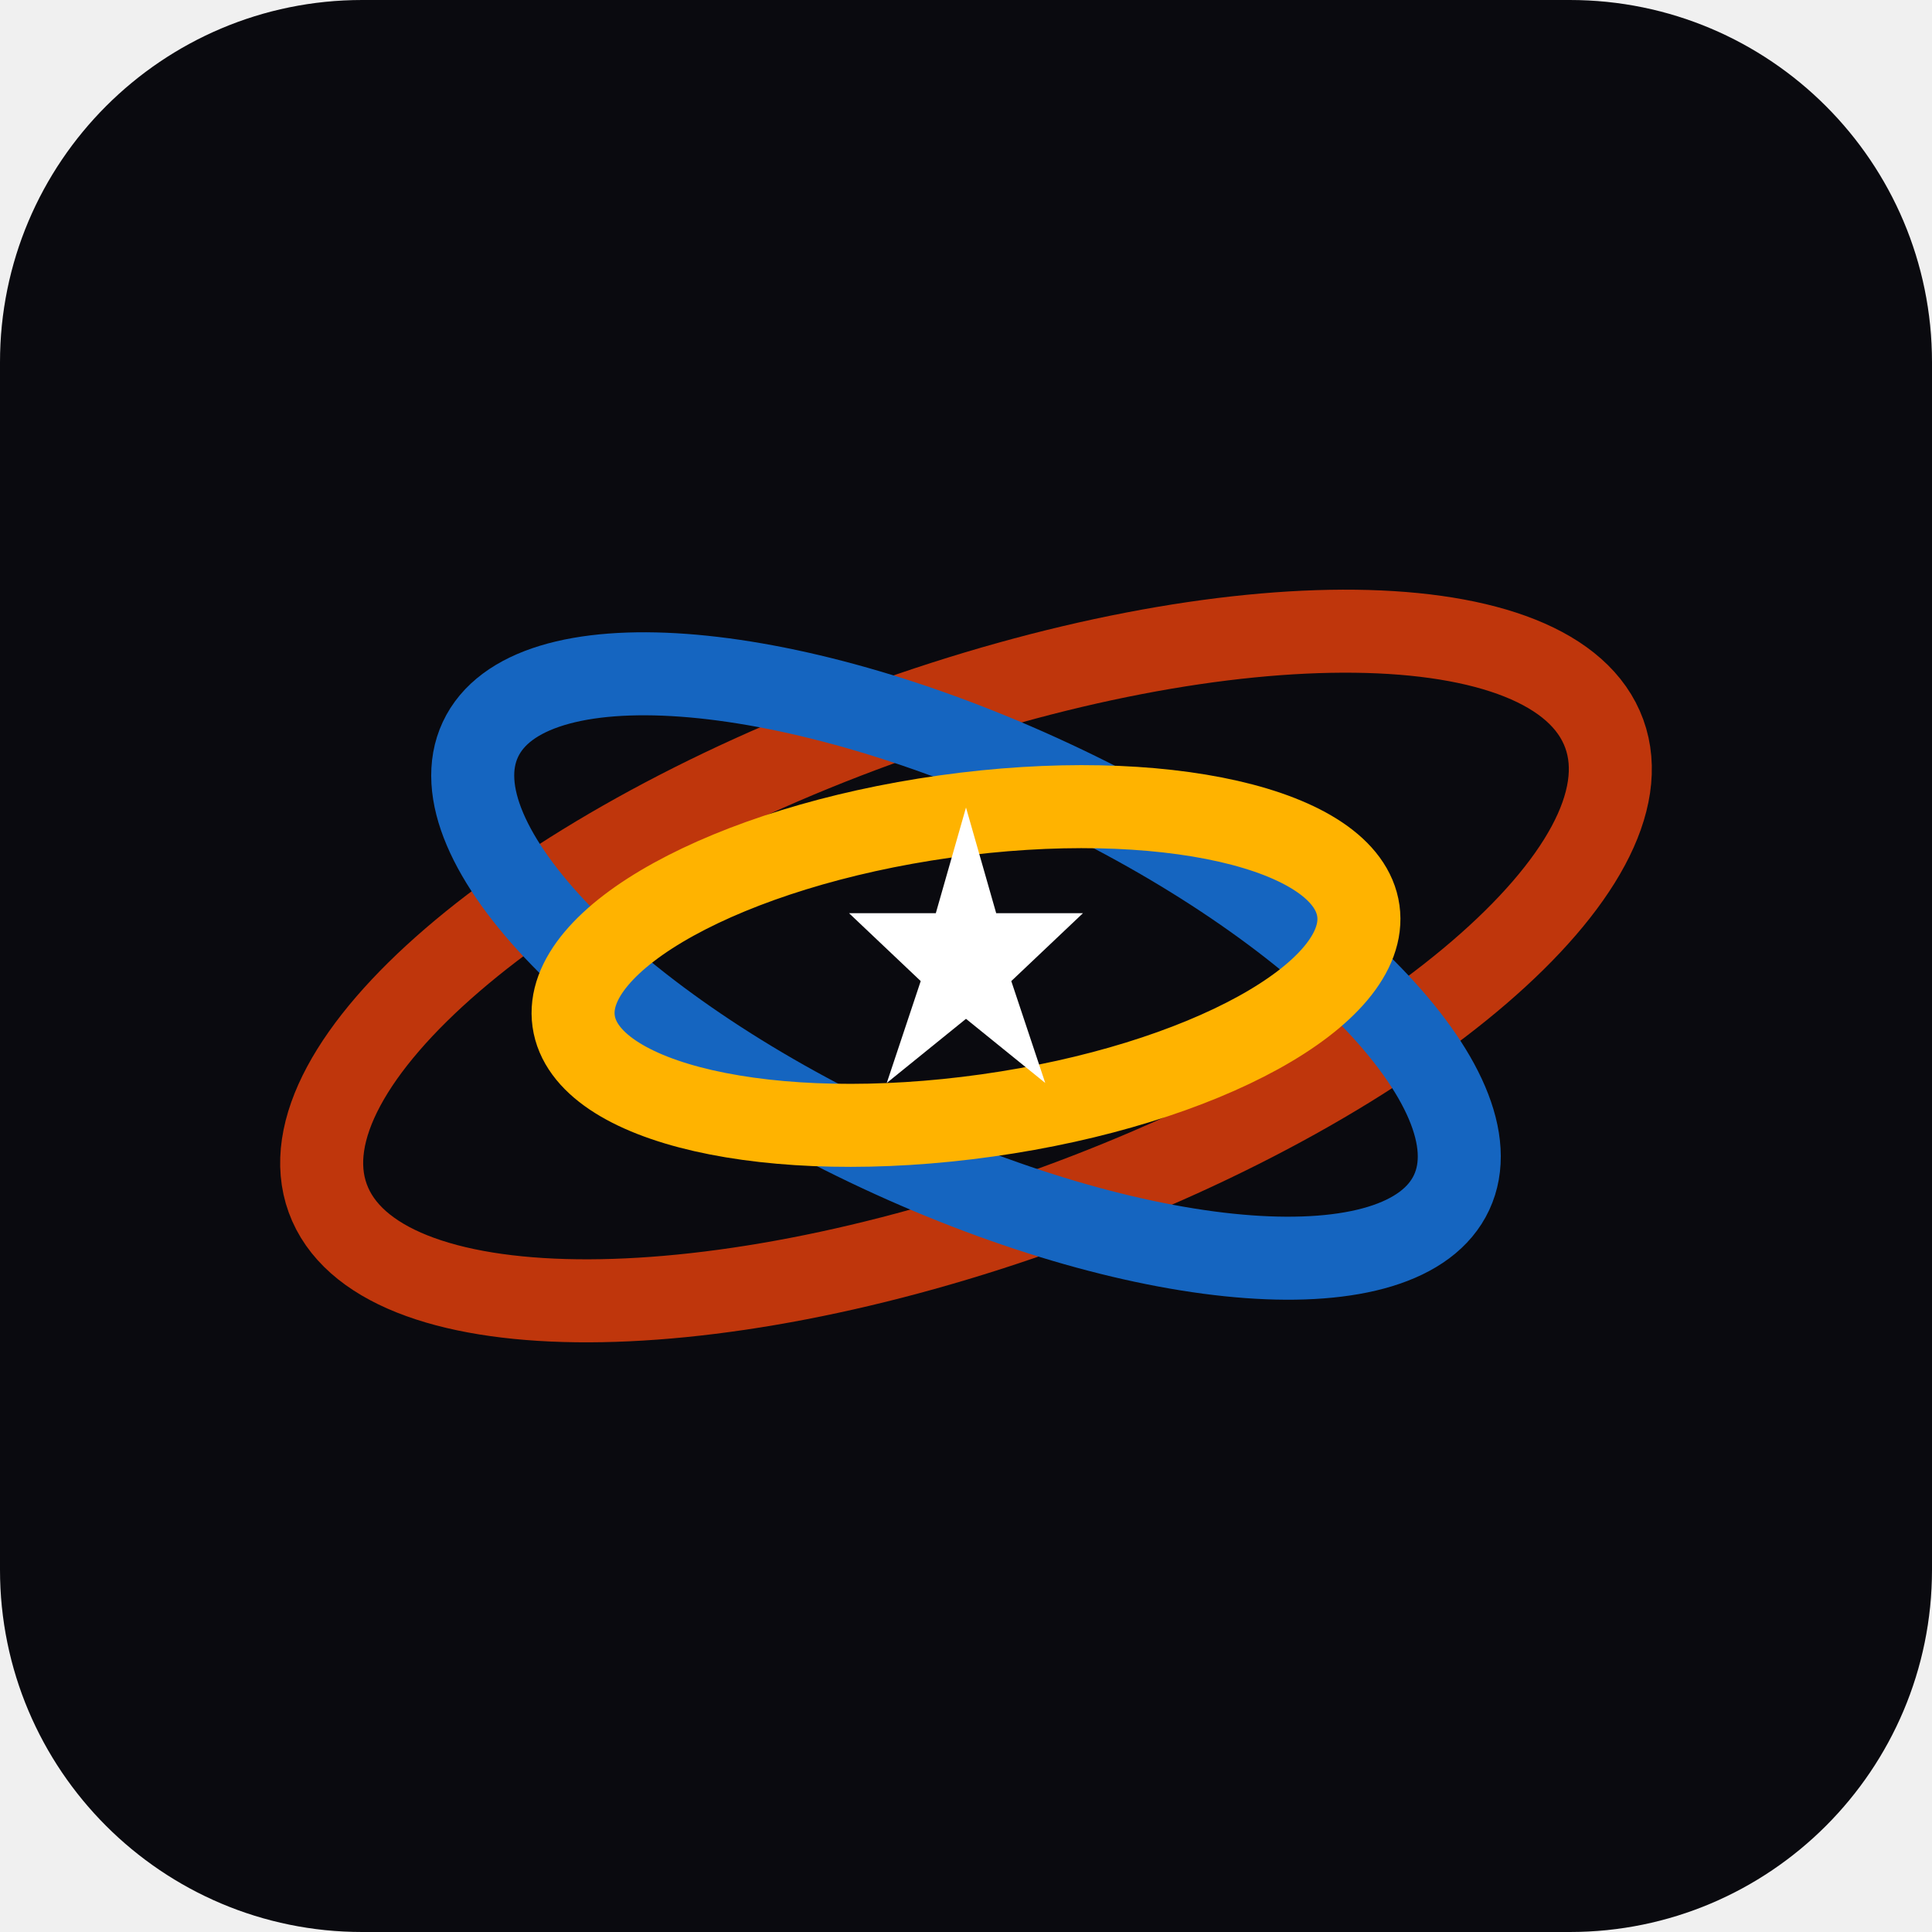
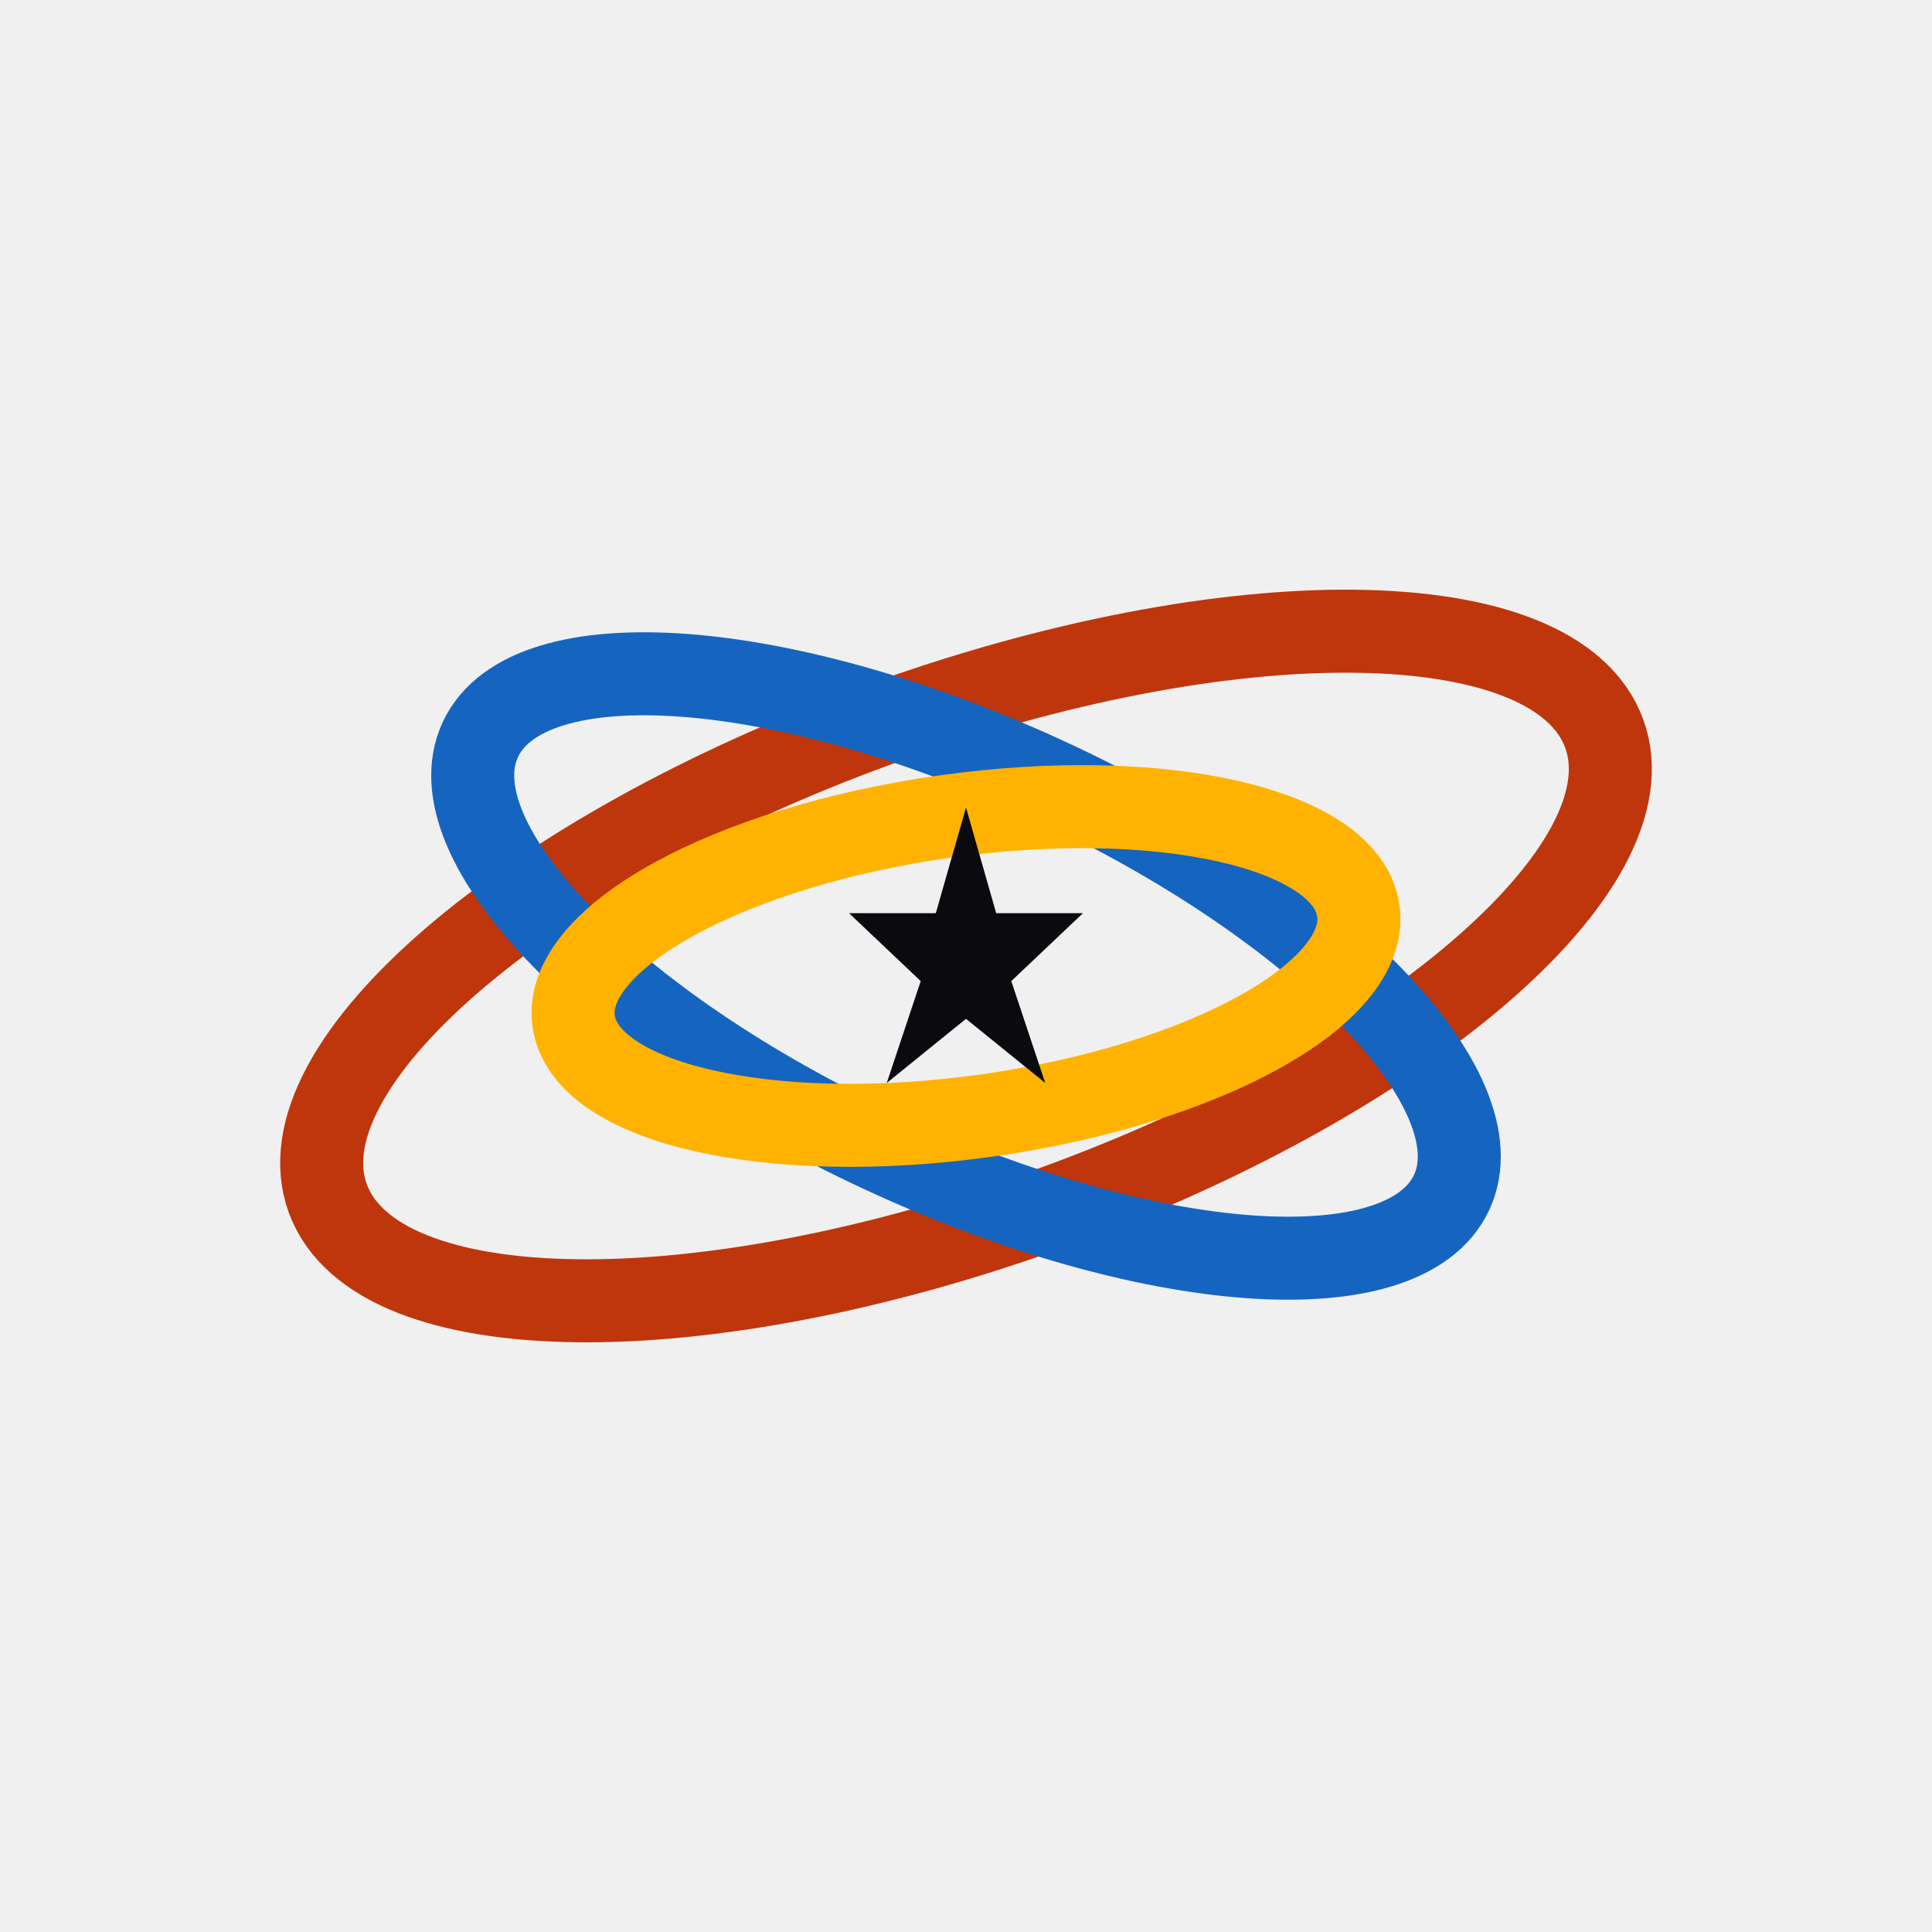
<svg xmlns="http://www.w3.org/2000/svg" viewBox="0 0 512 512">
-   <rect width="512" height="512" fill="#0a0a0f" rx="96" />
+   <style>
+     .star { fill: #0a0a0f; }
+     @media (prefers-color-scheme: dark) { .star { fill: #ffffff; } }
+   </style>
  <g transform="translate(256,256)">
    <ellipse cx="0" cy="0" rx="180" ry="68" fill="none" stroke="#bf360c" stroke-width="22" transform="rotate(-20)" />
    <ellipse cx="0" cy="0" rx="142" ry="54" fill="none" stroke="#1565c0" stroke-width="22" transform="rotate(25)" />
    <ellipse cx="0" cy="0" rx="105" ry="40" fill="none" stroke="#ffb300" stroke-width="22" transform="rotate(-8)" />
-     <polygon points="0,-42 8,-14 31,-14 12,4 21,31 0,14 -21,31 -12,4 -31,-14 -8,-14" fill="#ffffff" />
+     <polygon class="star" points="0,-42 8,-14 31,-14 12,4 21,31 0,14 -21,31 -12,4 -31,-14 -8,-14" />
  </g>
</svg>
